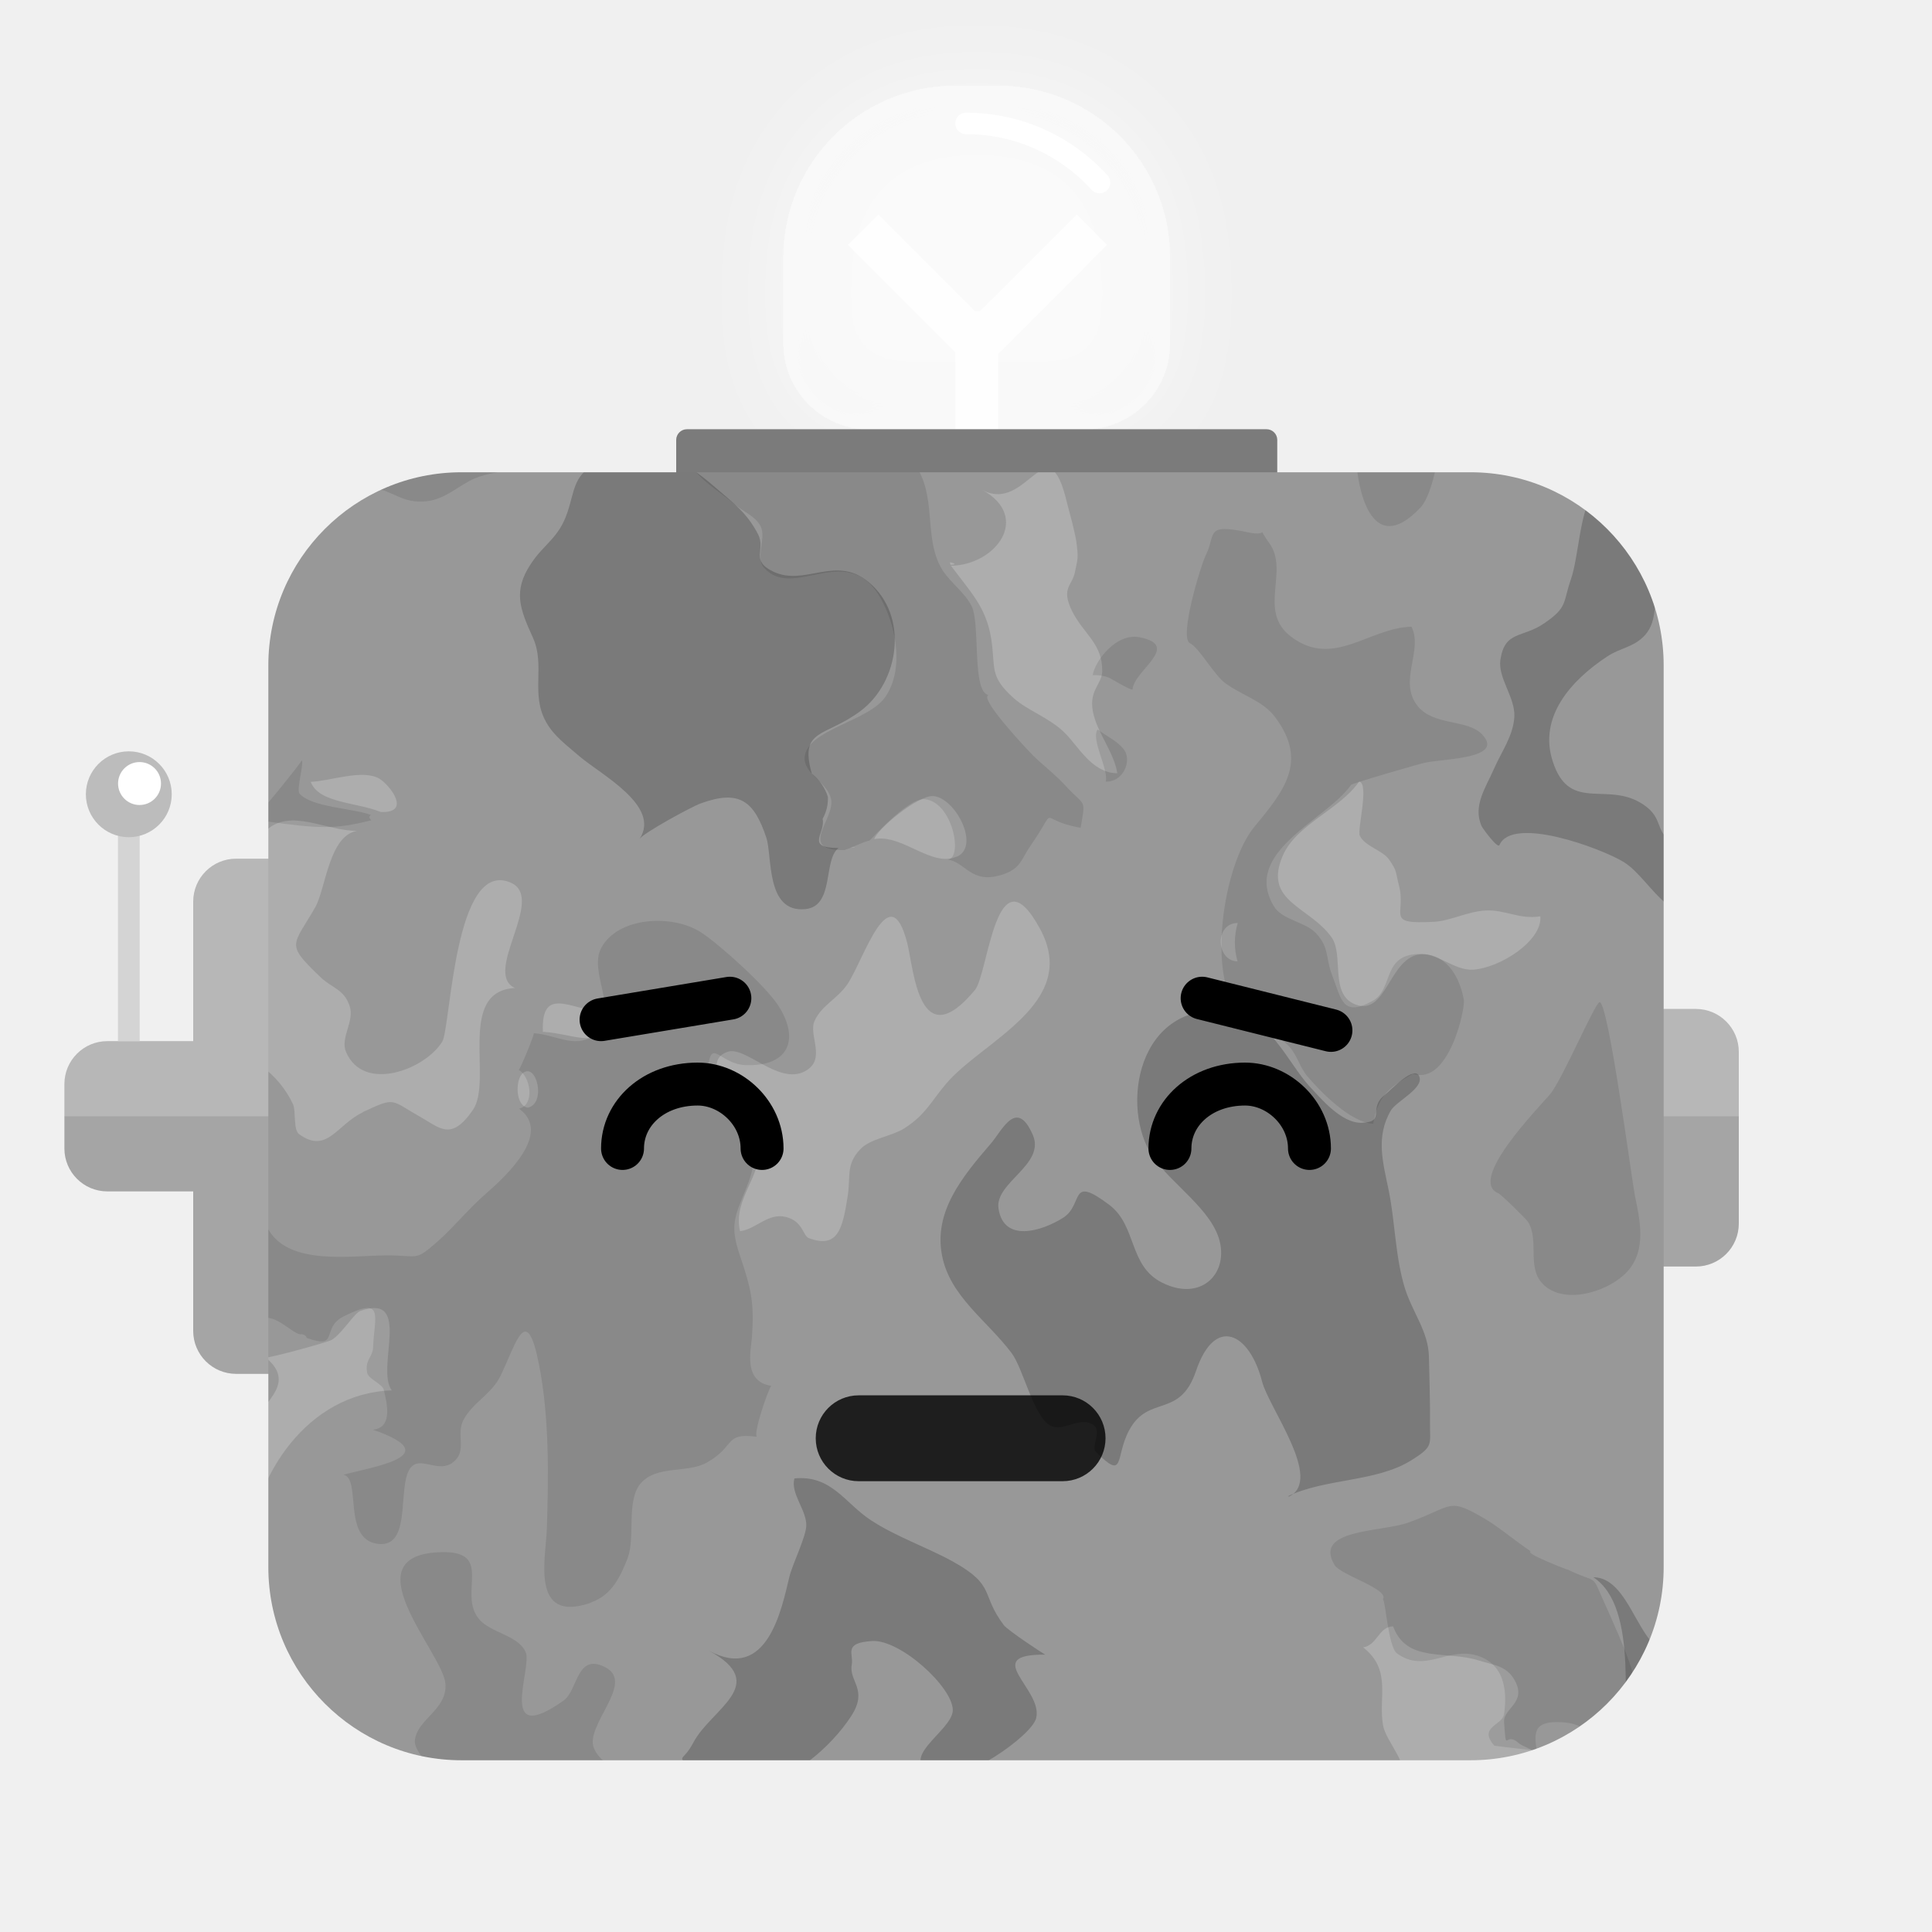
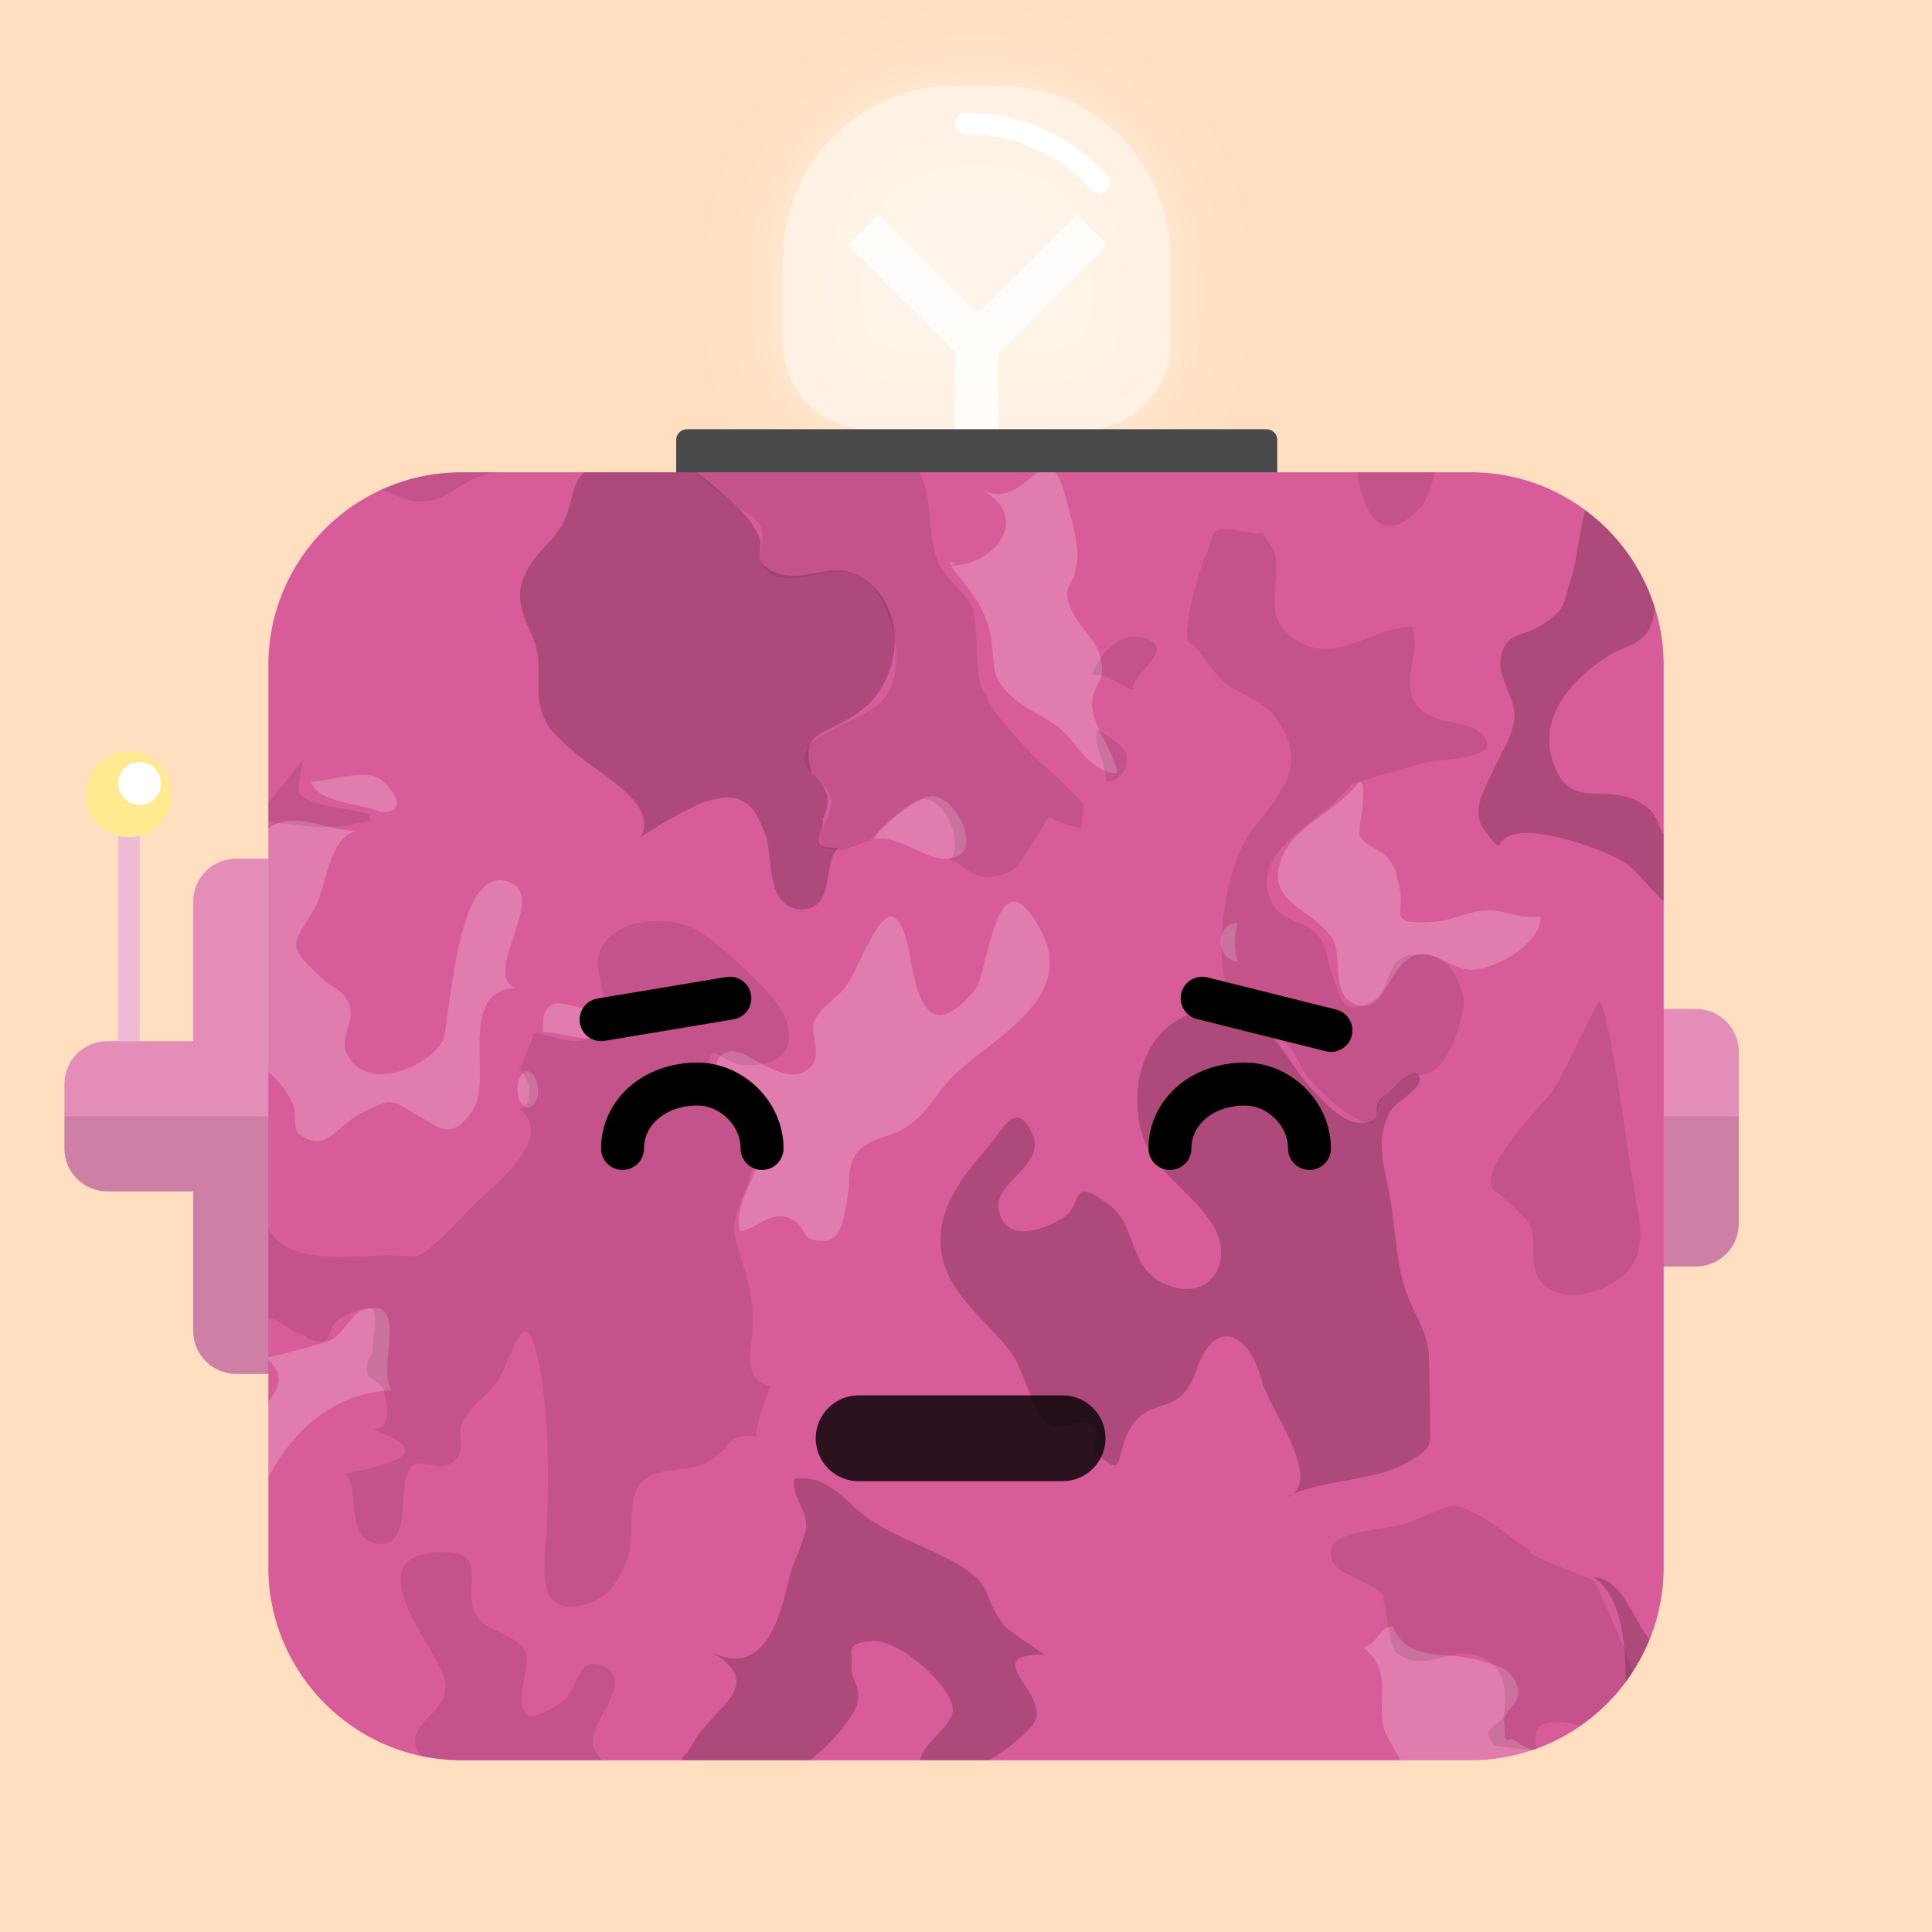
<svg xmlns="http://www.w3.org/2000/svg" viewBox="0 0 180 180" fill="none" shape-rendering="auto" aria-hidden="true">
  <defs>
    <g id="sides-antenna01-cc103b7d">
      <mask id="sidesAntenna01-a" style="mask-type:luminance">
        <rect y="31" width="36" height="14" rx="4" fill="white" />
        <rect x="12" y="14" width="36" height="48" rx="4" fill="white" />
        <rect x="120" y="28" width="36" height="24" rx="4" fill="white" />
        <path fill="white" d="M5 11h2v20H5z" />
      </mask>
      <g mask="url(#sidesAntenna01-a)">
-         <path d="M-6 0h180v76H-6z" fill="#989898" />
+         <path d="M-6 0h180v76H-6z" fill="#d95c9a" />
        <path fill="white" fill-opacity=".3" d="M-6 0h180v76H-6z" />
        <path fill="black" fill-opacity=".1" d="M-6 38h180v38H-6z" />
      </g>
      <path fill="white" fill-opacity=".4" d="M5 11h2v20H5z" />
-       <circle cx="6" cy="8" r="4" fill="#bcbcbc" />
+       <circle cx="6" cy="8" r="4" fill="#FFEA8F" />
      <circle cx="7" cy="7" r="2" fill="white" />
    </g>
    <filter id="topGlowingBulb01-a" x="16" y=".59" width="52" height="48" filterUnits="userSpaceOnUse" color-interpolation-filters="sRGB">
      <feFlood flood-opacity="0" result="r0" />
      <feColorMatrix in="SourceAlpha" values="0 0 0 0 0 0 0 0 0 0 0 0 0 0 0 0 0 0 127 0" result="r1" />
      <feOffset />
      <feGaussianBlur stdDeviation="4" />
      <feColorMatrix values="0 0 0 0 1 0 0 0 0 1 0 0 0 0 1 0 0 0 0.5 0" />
      <feBlend in2="r0" result="r2" />
      <feBlend in="SourceGraphic" in2="r2" result="r3" />
      <feColorMatrix in="SourceAlpha" values="0 0 0 0 0 0 0 0 0 0 0 0 0 0 0 0 0 0 127 0" result="r1" />
      <feOffset />
      <feGaussianBlur stdDeviation="2" />
      <feComposite in2="r1" operator="arithmetic" k2="-1" k3="1" />
      <feColorMatrix values="0 0 0 0 1 0 0 0 0 1 0 0 0 0 1 0 0 0 0.5 0" />
      <feBlend in2="r3" result="r4" />
    </filter>
    <g id="top-glowingBulb01-cc103b7d">
      <g filter="url(#topGlowingBulb01-a)">
        <path fill-rule="evenodd" clip-rule="evenodd" d="M24 24.6a16 16 0 0 1 16-16h4a16 16 0 0 1 16 16v8a8 8 0 0 1-8 8H32a8 8 0 0 1-8-8z" fill="white" fill-opacity=".3" />
      </g>
      <path d="M41 12.1c4.93 0 9.37 2.12 12.44 5.51" stroke="white" stroke-width="2" stroke-linecap="round" />
      <path d="M54.14 23.42 44 33.57v7.02h-4v-7.17l-10-10 2.83-2.83 9 9h.48l9.02-9z" fill="white" fill-opacity=".8" />
-       <rect x="14" y="40.59" width="56" height="12" rx="1" fill="#7b7b7b" />
+       <rect x="14" y="40.59" width="56" height="12" rx="1" fill="#48494B" />
    </g>
    <g id="texture-camo02-cc103b7d">
      <path d="M216.2 1.89c-3.66.05-2.02.22-4.48-.75 1.28 0 4.47-.62 4.47.75m-55.43-.75c-.02 2.42-2 .74-3.58 0zm-51.86 0c4.93 0 3.18 2.35 1.87 1.62-.62-.34-1.05-1.21-1.7-1.46-.13-.05-.12-.1-.17-.16M3.22 4.75c-1.34.27-.72-2.82-.72-3.53 1.02 0 1.13.58 1 1.27q.48.03-.01.06c-.2.92-.78 2.02-.27 2.2M123 35.04c-2.34-.1-3.53-2.53-4.84-3.8-1.43-1.4-3.41-2.02-4.73-3.21-2.3-2.06-1.66-2.8-2.08-5.5-.46-2.96-1.94-4.38-3.75-6.82 4.2-.07 7.5-4.54 2.91-7.07 4.2 2.3 6.1-6.4 7.9 1.2.26.97.7 2.6.86 3.55.23 1.65.14 1.6-.1 2.82-.26 1.43-1.35 1.5-.3 3.7 1.1 2.2 2.86 3.03 2.82 5.64-.02 1.26-1.4 1.82-.78 4.12.5 1.85 1.88 3.48 2.19 5.37m92.3-24.9c-1.75-.03-.13-2.2.9-2.21 0 3.04.66 1.93-.9 2.2" fill="white" fill-opacity=".2" />
      <path d="M107.49 15.39c.3.04.78.2.08.24zM42.15 26.47c-1.46-.38-5.33-1.06-4.5-2.91 1.3-2.92 4.32.27 5.97.4-1.2.19-.6 2.22-1.47 2.5m12.3 12.18c-2.33-.92-5.77-.82-6.5-2.8 1.7-.04 4.85-1.22 6.4-.29 1 .62 3.03 3.24.1 3.1m96.69 13.28c-2.75.55-3.02 5.7-5.82 4.67-2.5-.92-1.08-4.6-2.26-6.27-2.06-2.9-6.39-3.3-4.56-7.58 1.27-2.97 5.31-4.3 7.13-6.94.97.2-.2 4.5.06 5.05.46.98 2.13 1.37 2.71 2.2.8 1.13.6 1.15.93 2.4.74 2.8-1.4 3.67 3.3 3.42 1.48-.08 3.1-.96 4.77-1.05 1.85-.1 3.15.86 5.11.54.2 2.28-3.75 4.81-6.26 4.97-1.79.12-3.48-1.73-5.1-1.4m61.15 21.4c-.69 1.6-8.48 9-8.48 4.5 0-2.13 4.1-2.63 5.11-4.46 1.62-2.86-.47-5.32-3.27-6.46-1.55-.63-3.28-.5-4.8-1.37-.78-.45-1.55-1.82-2.3-2.16-1.45-.64-4.35.18-5.3-.38-.85-.49-2.86-8.87-2.94-9.8-.33-4.06 3.44-8.54 6.22-11.83.98-1.17 6.62-6.95 9.22-4.72 1.5 1.27-.6 1.92-1.17 2.9-1.24 2.07-1.56 1.54-1.8 4.2-.27 2.9-.5 2.61-1.98 4.94-.82 1.3-2.16 1.9-2.16 3.66 0 1.28 3.94 8.25 5.3 9.4 8.7 7.26 6.85-8.86 12.24-8.89 0 3.25 1.82 12.23 0 15.17-.18.3-2.3 1.12-2.9 1.88-.76 1-.5 2.44-.98 3.5M108.15 42.8c-2.35 1.07-5.08-2.13-7.7-1.62.26-.92 4.09-4.13 5.52-4.01 2.04.17 4.39 4.66 2.18 5.65M52.78 66.65c-2.38 1.11-3.3 3.9-5.9 2.03-.58-.4-.29-2.14-.58-2.8a9.3 9.3 0 0 0-3-3.6c-2.5-2.05-6.16-3.28-5.68-6.74.43-3.07 4.6-4.98 5.5-7.97.6-1.94-.99-5.64.7-7.22 2.25-2.08 5.56.08 8.47.06-2.64.4-2.94 5.4-3.92 7.12-2.1 3.66-2.8 3.35.46 6.48 1.12 1.08 2.2 1.12 2.74 2.7.5 1.42-.9 2.97-.33 4.3 1.64 3.83 7.37 1.63 8.96-.96.8-1.28 1.1-17.2 6.42-14.8 3.25 1.48-2.7 8.4.36 9.8-5.46.3-2.03 8.62-3.92 11.36-2.03 2.95-3.08 1.67-4.9.65-2.83-1.59-2.24-1.9-5.38-.44m45.47-24.64c.18-.14.45-.02.35 0h-.01a.4.4 0 0 0-.34 0m84.97.38q.22-.15.3.06zM97.98 74.42c-.47 3.03-.9 4.96-3.63 3.93-.54-.2-.55-1.59-2.14-1.97-1.68-.4-2.72 1.12-4.26 1.33-.75-3.13 2.42-5.42 1.73-8.55-.38-1.7-6.19-6.98-2.91-8.16 1.65-.6 4.74 3.1 7.2 1.82 2.1-1.1.31-3.36.92-4.7.66-1.48 2.13-2.04 3.07-3.44 1.52-2.26 3.93-10.25 5.57-3.8.62 2.48 1.09 10.62 6.3 4.36 1.27-1.54 1.95-13.28 6.06-5.72 3.8 6.97-5.38 10.45-8.77 14.48-1.43 1.7-1.87 2.83-3.84 4.11-1.2.77-3.2.96-4.14 1.97-1.35 1.45-.87 2.46-1.16 4.34m36.32-21.85c-2.01-.03-2.17-3.56.02-3.58a6.3 6.3 0 0 0-.02 3.58m-58.23 4.8c-.87 3.73-3.29 1.96-6.49 1.76-.2-4.74 3.16-1.62 6.5-1.77M68.2 66.2c-1.2-.12-1.23-2.7-.44-3.26 1.26-.9 2.12 2.87.44 3.25M11.24 84c1.47.4-2.5.22-2.02-.93.74.1 1.31.72 2.02.92M14.03 132c-1.59.24-10.12 1.77-11.53.51-1.13-1 0-5.57 0-6.87 3.17-.15 4.44 8.97 8.18 3.83 2.16-2.95-1.14-7.5 1.28-10.63 3.04-3.93 9.8-.9 12.39-5.2 1.04-1.75 0-7.2 2.75-8.07 4.6-1.46 2.58 5.51 4.03 6.74 5.5 4.7 6-4.4 6.1-6.3.07-1.14-.64-1.71.2-2.8.57-.7 1.56.3 2.3-.4 1.54-1.5 1.46-1.53 1.88-3.43.37-1.71.24-2.6 1.04-3.97 1.12-1.91 3.91-3.64 1.1-5.93.6 0 5.75-1.43 6.1-1.62.94-.5 2.14-2.51 2.71-2.72 4.91-1.74 1.41 5.34 2.94 7.4-7.95.26-12.73 8.09-13.2 14.16-.13 1.67 1.13 2.9 1.16 4.23.03 1.5-.86 2.13-.98 3.47-.35 3.9 2.18 4.1 4.34 7.17 2.4 3.4 1.15 3.93-2.49 3.32-4.64-.78-8.9-2.92-13.63-3.4-3.34-.34-6.44-.18-8.02 2.6-.92 1.63-1.32 6.05 1.72 6.4-1.75.29-2.78 1.25-4.9 1.39q-1.46-.57-3.05-.72-1.34.22-2.42.96M3.26 94.2c-1.65.8-.76-3.64-.76-4.09.26-.01 2.74 2.46 2.76 3.03-.78.05-1.34.73-2 1.06m150.34 38.3c2.2-.63-3.43-4.52-4-3.28.84-1.84-1.46-3.85-1.75-5.5-.45-2.61.84-5.12-1.85-7.24 1.3-.18 1.44-1.92 2.79-1.96 1.27 3.45 4.97 2.23 7.95 3.17 1.44.46 2.59.48 3.36 1.82 1.21 2.15-1.06 2.62-.97 3.94.22 3.12.07.75 1.37 1.96.52.48 4.6 1.74 3.8 2.74-.57.72-3.04.13-3.95.86-.64.52-.83 1.92-1.26 2.24-1.56 1.17-2.17 1.27-5.48 1.27m-22.32-4.33c1.3.96-1 .21-1-.22 0-.25 1.3.47.91.22m-43.4 4.34c.33-.18 1.4-.07 1.77 0z" fill="white" fill-opacity=".2" />
      <path d="M12.97 12.23c2.8-.88-1.05-3.73-2.4-4.12-1.69-.48-2.26.2-3.93.28-2.08.12-3.86-.17-5.98-.14 0-1.5 2.47-1.44 2.82-2.74C4.28 2.57.66 2.95.66 1.17c2.51 0 5.99-.39 8.45 0h2.81l.25 1.13c1.04.5 3.45 1.63 4.43 2.33 4.33 3.1.44 6.32-3.63 7.6M94.03 47.7c-3.72.36-3.05-4.94-3.64-6.68-1.13-3.35-2.46-4.5-6.1-3.17-.94.34-5.35 2.77-5.69 3.3 1.97-3.07-3.54-5.93-5.63-7.7-1.15-1-2.4-1.9-3.1-3.2-1.45-2.58-.06-5.23-1.2-7.8-1.24-2.73-1.9-4.37-.2-6.93 1.22-1.86 2.6-2.38 3.4-4.8.72-2.11.5-3.5 2.96-4.72 4.46-2.21 7.8-.2 10.73 2.34 1.86 1.6 3.02 2.44 4.06 4.42.76 1.47-.77 2.45 1.43 3.5 2.96 1.4 5.78-1.57 8.84.94 3.86 3.17 2.88 9.35-.7 12.03-3.33 2.5-5.74 1.6-4.56 5.84q1.1.9 1.5 2.17.05 1.08-.49 2.05c.3 1.37-1.68 2.7 1.48 2.72-1.45 1.1-.35 5.42-3.09 5.69m85.84-.96c-4.94 4.14-6.82-1.76-9.63-3.45-2.1-1.27-10.33-4.32-11.54-1.56-.16.37-1.55-1.53-1.65-1.74-.87-1.9.4-3.65 1.14-5.36.72-1.64 1.8-3.07 1.9-4.87.08-1.8-1.56-3.62-1.3-5.3.42-2.74 2.05-1.98 4.1-3.4 2.2-1.5 1.72-1.95 2.46-4.06.73-2.1.8-6.07 2.01-7.96 1.38-2.12 1.98-.97 4.3-1.4 1.44-.26 3.76-1.86 5.22-1.56.84.17 2.25 3.07 3.95 3.76 1.6.65 3.9-.24 5.25.35 2.1.93 1.43 2.25 2.79 3.88 1.12 1.34 2.54 1.7 3.37 3.45.86 1.82-.9 3.25 2.1 4.17-1.58 1.62-8.76 9.08-11.5 8.7-2.38-.31-1.81-2.54-1.82-4.24-.01-2.8.8-5.7-1.04-8.27-1.96-2.73-4.45-3.42-6.23-.42-.88 1.47-.2 3.24-1.47 4.69-1.03 1.16-2.32 1.2-3.52 2-3.4 2.23-6.44 5.65-5.1 9.77 1.61 5.04 5.32 1.58 8.75 4.26 1.68 1.3.64 2.63 3.1 3.67 2.13.89 4.95.05 7.2.53-.83.52-3.24 4.7-2.74 4.36M35.22 11.76c-1.69 4.56-10.89-1.26-13.06-2.52 2.45-.13 4.73-1.6 7.2-1.33 1.4.15 6.46 2.17 5.84 3.85M7.3 70.91c-.06 1.5 1.58 5.57-2.1 4.6C.8 74.41 7 66.1.67 67.8V52.16c2.19.15 11.15 1.54 8.5-3.66 3.27 2.88 7.05-3.47 8.6-2.15-.28-.24-1.42 4.9-1.8 5.26-1.52 1.41-7.8.27-7.52 3.15.44 4.67 10.85-.92 12.55.24 1.39.97-2.05 5.97-2.43 7.92-.24 1.23.42 2.61-.77 3.65-2.25 1.96-4.24-.07-6.5.24-3.52.6-3.85 1.3-3.99 4.21m131.79 31.41c3.21-1.57-1.89-8.27-2.51-10.7-1.17-4.57-4.4-6.2-6.16-1-1.52 4.5-4.44 2.14-6.25 5.56-1.32 2.5-.32 4.73-3.1 1.96-.43-.43.54-1.9-.14-2.43-1.3-.98-2.8.65-4.08 0-1.56-.8-2.52-5.33-3.62-6.77-2.3-3.05-5.73-5.26-6.47-9.07-.8-4.08 1.87-7.33 4.54-10.43 1.08-1.25 2.4-4.3 3.92-.8 1.18 2.77-3.58 4.42-3.2 6.85.48 3.18 3.97 2.14 6 .87 2-1.25.5-4.1 4.34-1.2 2.57 1.97 1.77 5.67 4.9 7.23 3.53 1.78 6.11-.72 5.38-3.8-.7-2.97-4.46-5.35-6.2-7.87-3.19-4.6-1.48-14.68 7.05-13.6 3.82.48 5.43 4.72 7.5 6.98 1 1.06 2.96 3.46 4.88 3.4 2.31-.1.5-1.33 2.16-2.62.5-.38 2.82-2.9 3.21-1.64.35 1.07-2.17 2.27-2.66 3.1-1.46 2.48-.73 4.9-.2 7.49.6 2.99.6 6.16 1.5 9.08.7 2.25 2.2 4.04 2.24 6.4.04 1.9.12 4.25.1 6.08-.03 2.1.4 2.23-1.79 3.58-3.22 2-8 1.66-11.44 3.32M7.34 123.66c-1.1.56-6.04-.72-6.68-1.53-1.5-1.94 0-10.22 0-12.63 0-3.1-1.4-8.6 0-11.37q-.73-1.64.93-1.28 1.08.15 1.92-.47c.26-.68.13-.96.15-1.65.13-3.13-3.4-5.9-2.8-9.57.23-1.35.47-3.04 2.22-3.6 2.9-.9 2.4 1.44 4.36 1.66-.38.86 2.68 1.54 2.47.96 2.36-.1-1.44-3.96 3-2.56 3.87 1.23 1.13 5.19.27 6.85-3.75 7.22 5.95 9.36 4.44 16.89-.77 3.86-2.98 2.16-5.55 4.64-2.74 2.65.83 3.6-.92 6.22-1.1 1.67-4.57.74-5.5 2.35-1.43 2.5 4.38 3.6 1.68 5.07m206.5 9.27c-.38.08-5.81.22-6.45-.19-.42-.27-.2-1.64-.79-2.1-1.5-1.22-6.14-4.12-8.77-3.06-2.46 1-1.12 1.55-1.27 4.3-2.1-.01-8.34-.36-9.7-1.9-.97-1.1.67-6.3-1.86-5.1-1.4.67-.6 4-1.54 4.42-1.83.81-3.94-1.4-5.18-2.05-1.31-.68-2.23-1.77-3.95-1.86-1.5-.09-2.25 1.2-3.8 1.22-.51-3.72 1.28-13.8-3.07-16.64 4.3.04 4.22 10.08 9.87 6.41 4.08-2.65-2.35-7.63.35-10.64 5.76-6.41 5.04 6.53 7 7.27 7.43 2.8 6.85-10.63 4.7-10.82.18-.43 1.12-2.12.98-2.15 3.95-3.57 3.47-9 8-12 6.72-4.42 2.68 2.84 3.05 5.29.04.27 2.23-.56 2.33-.23.43 1.38-.4 2.43-.33 3.77.09 1.85.78 3.56.59 5.42-.12 1.16-2.55 5.09 1.38 3.92.52-.15 1.82-3.44 2.06-3.37 1.26-.04 2.2.88 3.44.89-.16-.14-3.84 4.32-4.03 4.96-.51 1.8.58 3.76.42 5.6-.1 1.17-1.34 2.85-1.2 4.02.7 5.45 9.8 4.84 10.8 9.77.6 2.95-.82 4.4-3.03 4.85m-125.01-3.53c-.96.02-5-.91-5.56-1.6-1.2-1.47-.71-.44.35-2.45 1.67-3.15 7.22-5.4 1.44-8.54 5.46 2.97 6.77-3.9 7.5-6.9.3-1.2 1.53-3.68 1.57-4.73.06-1.43-1.51-3.05-1.1-4.42 3.47-.33 4.7 2.32 7.13 3.9 2.34 1.54 5.2 2.5 7.69 3.88 3.98 2.23 2.49 2.99 4.69 5.9.36.48 3.83 2.76 3.85 2.74-6.1-.05-.2 3.2-.84 5.9-.4 1.7-6.92 6.13-9.07 5.44-4.51-1.44 1.32-4.18 1.3-6.18-.02-2.16-4.9-6.58-7.5-6.43-2.75.16-1.73 1.18-1.91 2.18-.3 1.6 1.55 2.32-.04 4.79-1.85 2.87-5.83 6.43-9.5 6.52" fill="black" fill-opacity=".2" />
      <path d="M151.36 10.27c-4.75 5.05-6.03-2.19-6.03-5.19 0-3.42 5.77-5.95 7.55-2.27.6 1.23-.35 6.22-1.52 7.46M58.74 9.7c-2.33.25-3.09-1.03-5.12-1.26s1.3-2.2 1.57-2.34c3.06-1.7 3.8.4 6.08.02 4.7-.77 1.14-1.95 3.15-3.9C66.55.16 78.03 1.6 81.68 1.6c-.82 5.45-14.23 4.2-18.42 5.96-1.55.66-2.7 1.94-4.52 2.14m53.53 34.82c-2.77.85-3.3-1.16-4.93-1.43 1.4-.26.39-5.39-2.19-5.63-1.59-.14-5.08 3.88-5.15 3.86-.4.03-2.07.85-2.17.81-.05.03-.14.05-.08.07-4.55.11-.94-2.86-1.32-4.73-.32-1.62-2.59-2.36-2.46-3.93.22-2.6 6-3.31 7.55-5.66 1.65-2.48 1.03-6.15-.24-8.7-3.08-6.24-8.28-.04-11.12-3.31-.8-.92.26-2.79-.3-3.85-.47-.92-1.6-1.34-2.4-2.02-1.48-1.27-3-2.06-4.1-3.63-.14-.2-.25-.4-.65-.59.2-.04.8-1.94 1.4-2.44C86.58 1.28 95.55 1 98.71 1.6c3.6.7 1.3.24 3.11 2.26.28.32.77.65.98 1 .41.7 1.35 1.2 1.77 1.94 1.66 2.95.5 6.6 2.27 9.36.75 1.15 2.06 2.07 2.68 3.3.84 1.65 0 8 1.58 8.3-.96.24 3.67 5.16 4.17 5.65.97.94 2.1 1.8 3 2.79 1.83 2 1.9 1.1 1.41 3.92-4.27-.73-1.9-2.29-4.7 1.72-.86 1.24-.86 2.12-2.7 2.68M185.52 3.6c-.12.43-3.4-1.4-3.43-1.4q-.4-.46-1.03-.6c1.97 0 5.26-.8 4.46 2M169.5 4.8a8 8 0 0 0-.07-2.34q-.21-.44-.45-.86c1.5 0 8.24-.25 4.87 2.37-.97.76-3.06.86-4.34.84M146.94 67.7c-2.12-.12-4.92-2.99-6.14-4.43-.7-.83-.94-1.94-1.67-2.75-1.25-1.36-3.56-1.92-4.6-3.06-3.15-3.4-1.58-13.88 1.33-17.42 2.72-3.3 5.05-6.06 1.96-10.2-1.17-1.58-3.08-2.02-4.69-3.21-1.03-.77-2.42-3.3-3.26-3.7-1.05-.5 1-7.27 1.47-8.2.97-1.95-.13-3 3.9-2.14 2.22.48.7-.8 2.01 1 1.9 2.6-1.1 6.32 2 8.7 3.96 3.04 7.31-.82 11.26-.9 1.1 2.25-1.28 5.1.58 7.4 1.5 1.86 4.65 1.19 6 2.64 2.05 2.18-3.1 2.24-5.19 2.6-.58.1-7.2 2.04-7.03 2.1-2.25 3.25-10.2 6.22-7.2 11.28.78 1.32 2.91 1.45 3.92 2.52 1.3 1.38.88 2.28 1.53 3.95.86 2.21.93 3.94 3.78 2.36 2-1.12.78-4.46 4.58-4.36 2.53.06 3.58 2.48 3.9 4.25.16.88-1.43 8.03-4.72 6.91-2.45 1.35-3.28 2.2-3.72 4.66M17.68 46.1c-1.94.9-4.75 5.17-7.7 2.56-2 .65-3.29-7.29-7.73-6.1-3.16.85.63-4.53.95-5.22.9-1.96 1.37-3.29 1.56-5.5.34-3.8-.4-9.45 4.52-11.73 3.35-1.54.2.34 1.63 2.42 1.12 1.6 2.47.55 3.84 1.34 2.16 1.24 1.31 1.46 2.63 3.03 7.14 8.46 3.66-7.9 4.7-10.19.67-1.48 1.96-3.22 4.14-3.18 3.78.08 3.02 3.1 4.16 5.02 1.25 2.1 3 2.37 4.8 3.92.5.44.25 1.9.96 2.5.43.37 4.53 1.7 5.1 1.85-.07.02-.36 1.91-.66 2.34-1.52 2.14-4.75 1.86-7.2 2.75-2.26.81-3.64 1.53-4.62 3.4-1.8 3.44 2.07 15.37-7.3 12.1 1-.2-3.9-1.38-3.78-1.3M205.6 25.64c-1.17-.03-2.73-2.4-2.95-3.32-.62-2.7 4.8-5.33 5.95-3.02.22.43-2.89 5.44-3 6.34m-81.08 1.58c-.02.21-2.06-1.03-2.19-1.08q-.72-.28-1.53-.24c.25-1.39 2.22-3.95 4.37-3.53 3.95.78-.53 3.1-.65 4.85m-2.5 8.6c.28-1.17-1.4-3.89-.76-4.86.8.6 1.93 1.13 2.48 1.91.72 1.03-.08 3-1.72 2.95m-68.42 3.6c-3.42.88-5 .76-9.52.14q-.83-.08-1.66-.05c.64-.49 4.78-5.6 4.68-5.67.27.16-.5 2.7-.2 3.09 1.1 1.3 5.06 1.37 6.66 2q-.3.17.04.5m159.25 7.52c-.24.84-.24 6.3-3.28 3.92-1.76-1.39 1.33-10.85-4.59-11.54.52-.99 1.5-4.63 3.33-4.76.97.86 2.43 3.48 2.99 3.9 1.75 1.27 1.68.63 4.23.62 0 3.71-1.7 4.4-2.68 7.86M74 112.34c-5.62 1.92-4.14-4.2-4.05-6.93.16-5.04.23-10.4-.73-15.26-1.16-5.9-2.1-2.07-3.57 1-.8 1.7-2.62 2.53-3.47 4.14-.74 1.4.44 2.92-1.04 4-1.18.86-2.76-.38-3.6.2-1.8 1.13.12 7.77-3.32 7.35-3.37-.4-1.52-6.11-3.22-6.44 2.77-.76 9.73-1.78 2.74-4.2 2-.18 1.22-2.78 1.02-3.7-.14-.6-1.45-1-1.56-1.62-.2-1.25.52-1.41.56-2.35.1-2.86 1.14-4.84-2.75-2.88-2.15 1.08-.34 3.12-3.43 2q-.1-.3-.48-.35c-.67.2-2.4-2.02-3.79-1.43-2.27.97-.25 2.86.02 4.1.95 4.43-.78 1.79-2.84 5.26-1.65 2.78 3 5.54-1.04 7.37-5.86 2.66-6.78-3.52-6.04-6.46.84-3.38 1.54-5.8-.03-9.2s-4.64-4.7-7.37-7.39c-3.44-3.38-3.72-7.4.2-10.64 3.15-2.6 7.37-3.36 10.66-.65 1.31 1.1 1.4 2.97 3.28 3.82 4.62 2.1 2.04 2.42 3.87 5.5 1.98 3.35 7.61 2.4 11 2.38 3.04-.01 2.58.62 4.8-1.34 1.47-1.3 2.88-3.06 4.51-4.46 1.86-1.62 6.16-5.64 3.02-7.87 1.53-.35 1.06-3.02-.02-3.61.13-.06 1.46-3.24 1.4-3.42 2.23.15 4.14 1.68 5.95-.13 1.98-1.97-.87-5.58.34-7.82 1.55-2.9 6.63-3.17 9.3-1.44 1.82 1.2 6 5 7.16 6.77 1.98 3.02 1.2 5.7-2.95 5.6-2.5-.06-3.27-2.7-3.58.37-.1 1.1 1.52 2.65 2.1 3.53 2 3.07 2.9 4.09 1.47 7.57-1.1 2.72-1.54 3.46-.57 6.3 1.05 3.1 1.34 4.4 1.1 7.66-.1 1.2-.8 4.06 1.8 4.44-.35.53-1.66 4.38-1.34 4.75-3.1-.4-1.9.84-4.65 2.4-1.79 1.03-4.7.2-6.19 1.97-1.35 1.62-.45 5-1.2 6.95-.6 1.52-1.38 3.4-3.37 4.1m96.47-30.77c-1.56 1.7-5.46 3.05-7.56 1.36-1.93-1.55-.52-4.18-1.64-6.02-.19-.3-2.5-2.56-2.78-2.68-2.9-1.2 3.84-8.05 4.81-9.2 1.12-1.3 4.2-8.56 4.63-8.6.8-.07 2.95 16.19 3.26 17.85.48 2.43 1.19 5.22-.72 7.3m36.23 20.63c-.66.25-3.86 9.02-3.6 1.19.12-2.8.99-5.14.42-7.8-.1-.5.65-1.3.47-1.9-.2-.67-1.2-.57-1.26-.7-.06-.11-1.54.54-1.63.24-.6-2.07 3.97-4.6 1.2-6.58-2.22-1.6-7.18 4.2-8.71 5.45-1.64 1.34-4.95 7.83-3.6 8-1.54 3.24-4.98 5.26-5.66.43-.64-4.48 2.34-7.22.26-11.85-.8-1.8-2.28-3.42-3.32-5.12-.63-1.03-2.54-7-3.04-7.2-3.77-1.61 2.37-11.43 7.24-10.07 1.96.55 2.23 2.25 3.46 3.3 1.86 1.58 6.15 2.5 5.85 4.56-.6 4.1-8.52 1.5-5.54 6.84.63 1.1 2.68 2.86 3.63 3.8 1.84 1.8 3.27 3.9 5.56 1.44 1.05-1.1-.57-3.66.01-4.32.37-.42 1.7 0 2.3-.36.02 0 3.45-1.78 3.57-1.74 4.83-2.38 5.46-3.5 7.02-7.43.53-1.38 2.2-4.2 4.2-4.25.01 3.05 1.51 15.66-.97 16.67-1.89.78-4.07-1.95-5.97-1.57-3.83.76 1.46 2.55 2.78 3 .95.3 3.16.3 3.91.9.31.27.77 7.43.21 7.9-2.56 2.3-4.1-1.5-7.06-.9-3.16.64-3.79 6.42-1.76 8.04M2.1 84.04c-.18.1-.8-16.41-.14-16.2 4.3-2.64 2.03 6.26 2.5 6.9 1.08 1.5 4.94.74 5 3.1.03.59-2 2.2-2.52 2.54-.4.27-.03.92-.47 1.22-.31.21-1.65-.55-2.13-.18-.8.62-1.63 2.26-2.23 2.63m172.1 46.31c2.5 1.01-2.1 2.56-3.9 2.07-2.47-.69-3.07-1.86-3.45-4.18-.3-1.82 1.6-4.6-2.45-4.8-2.4-.1-2.53.8-2.24 2.63 0 .05-3.92-.42-3.95-.44-1.54-1.76.77-1.88.91-2.94.23-1.6.34-4.56-2.5-5.45-2.74-.85-4.9 1.7-7.49-.22-.8-.6-1.06-4.96-1.3-5.02.64-.96-3.93-2.25-4.5-3.2-2.02-3.36 4.3-3.05 6.85-3.95 4.3-1.53 3.63-2.43 7.2-.33 1.34.8 2.9 2.13 4.23 3-.73.15 3.8 1.89 3.44 1.7 2.9 1.42 2.13.2 3.4 3.06.73 1.63 2 4.4 2.57 6.26 1.3 4.14-3 9.3 3.18 11.8m41.32-5.23c-2.47 0-7.4-2.84-8.96-4.83-2.13-2.72-.63-3.6.34-6.2 1.59-4.2-.4-8.56 6.29-7.96-.02 1.28-1.76 1.35-1.4 3.28.34 1.7 2.75 1.56 2.14 3.98-.28 1.13-2.1 1.73-2.38 2.94-.52 2.23 1.1 4.08 3.18 5.07 1.42.68.8 2.11.8 3.72" fill="black" fill-opacity=".1" />
      <path d="M81.73 131.86c-.55 1.01-2.82.57-4.3.57H64.67c1.78-.73-.15-1.47-1.06-1.68-.75.22-6.1-3.86-5.96-5.56.18-2.05 3.04-2.87 2.85-5.33-.22-2.84-9.11-12.08-.32-12.25 4.88-.1 1.43 3.89 3.47 6.26 1.07 1.26 3.62 1.48 4.32 3.04.67 1.5-2.78 9 3.55 4.52 1.34-.95 1.18-4.53 3.92-3.07s-2 5.42-1.1 7.53c1.05 2.4 4.88 2.57 7.05 3.36.52.18.55 2.2.34 2.6m-71.6-12.42C8.8 121.2 12.66 131.7 7.15 131c-2.2-.28-3.59-4.46-5.2-5.63-.75-.55-.4-2.52-.4-3.49 2-.1 4.5 2.64 6.61 1.5 3-1.6-1.55-2.14-2.03-3.26-2.3-5.33 3.7-.72 4-.7m175.1 11.45c-.9 2.2-.92 1.56-4.17 1.56.1-.05-.51-.82-.65-.94 4.77-.1.99-8.64 6.27-7.22.53.14-2.16 4.91-.95 5.2-.5.09-.34 1-.5 1.4m-74.09-.24c.4 2.93-2.5 2.2-4.02.63-.29-.3-2.02-3.47-.85-3.04 1.84-1.34 4.67.92 4.87 2.4m49.6 1.27c.51-.2 2.3-2.7 2.54-3.29-.34.76.17 3.14-2.55 3.2m-7.85-.89c1.08 4.1-10.4 1.05-5.67-1.5 1.48-.8 5.25-.1 5.67 1.5m-59.1 1.43c1.22-.7 7.21-4.35 7.53-.9l.07.9z" fill="black" fill-opacity=".1" />
    </g>
    <g id="head-square01-cc103b7d">
      <mask id="headSquare01-a" style="mask-type:luminance">
        <rect width="130" height="120" rx="18" fill="white" />
      </mask>
      <g mask="url(#headSquare01-a)">
-         <path d="M-2-2h134v124H-2z" fill="#989898" />
+         <path d="M-2-2h134v124H-2z" fill="#d95c9a" />
        <use transform="translate(-44 -7)" href="#texture-camo02-cc103b7d" />
      </g>
    </g>
    <g id="mouth-square01-cc103b7d">
      <rect x="20" y="2" width="27" height="8" rx="4" fill="black" fill-opacity=".8" />
    </g>
    <g id="eyes-happy-cc103b7d">
      <path d="m18 19 12-2M20 31c0-3.31 2.9-6 7-6 3.1 0 6 2.69 6 6m53-11-12-3m10 14c0-3.31-2.9-6-6-6-4.1 0-7 2.69-7 6" stroke="black" stroke-width="4" stroke-linecap="round" stroke-linejoin="round" />
    </g>
    <clipPath id="clip-cc103b7d">
      <rect width="180" height="180" rx="0" ry="0" />
    </clipPath>
  </defs>
  <g clip-path="url(#clip-cc103b7d)">
+     <rect width="180" height="180" fill="#ffdfbf" />
    <use transform="translate(6 66)" href="#sides-antenna01-cc103b7d" />
    <use transform="translate(49 -.6)" href="#top-glowingBulb01-cc103b7d" />
    <use transform="translate(25 44)" href="#head-square01-cc103b7d" />
    <use transform="translate(56 128)" href="#mouth-square01-cc103b7d" />
    <use transform="translate(38 76)" href="#eyes-happy-cc103b7d" />
  </g>
</svg>
